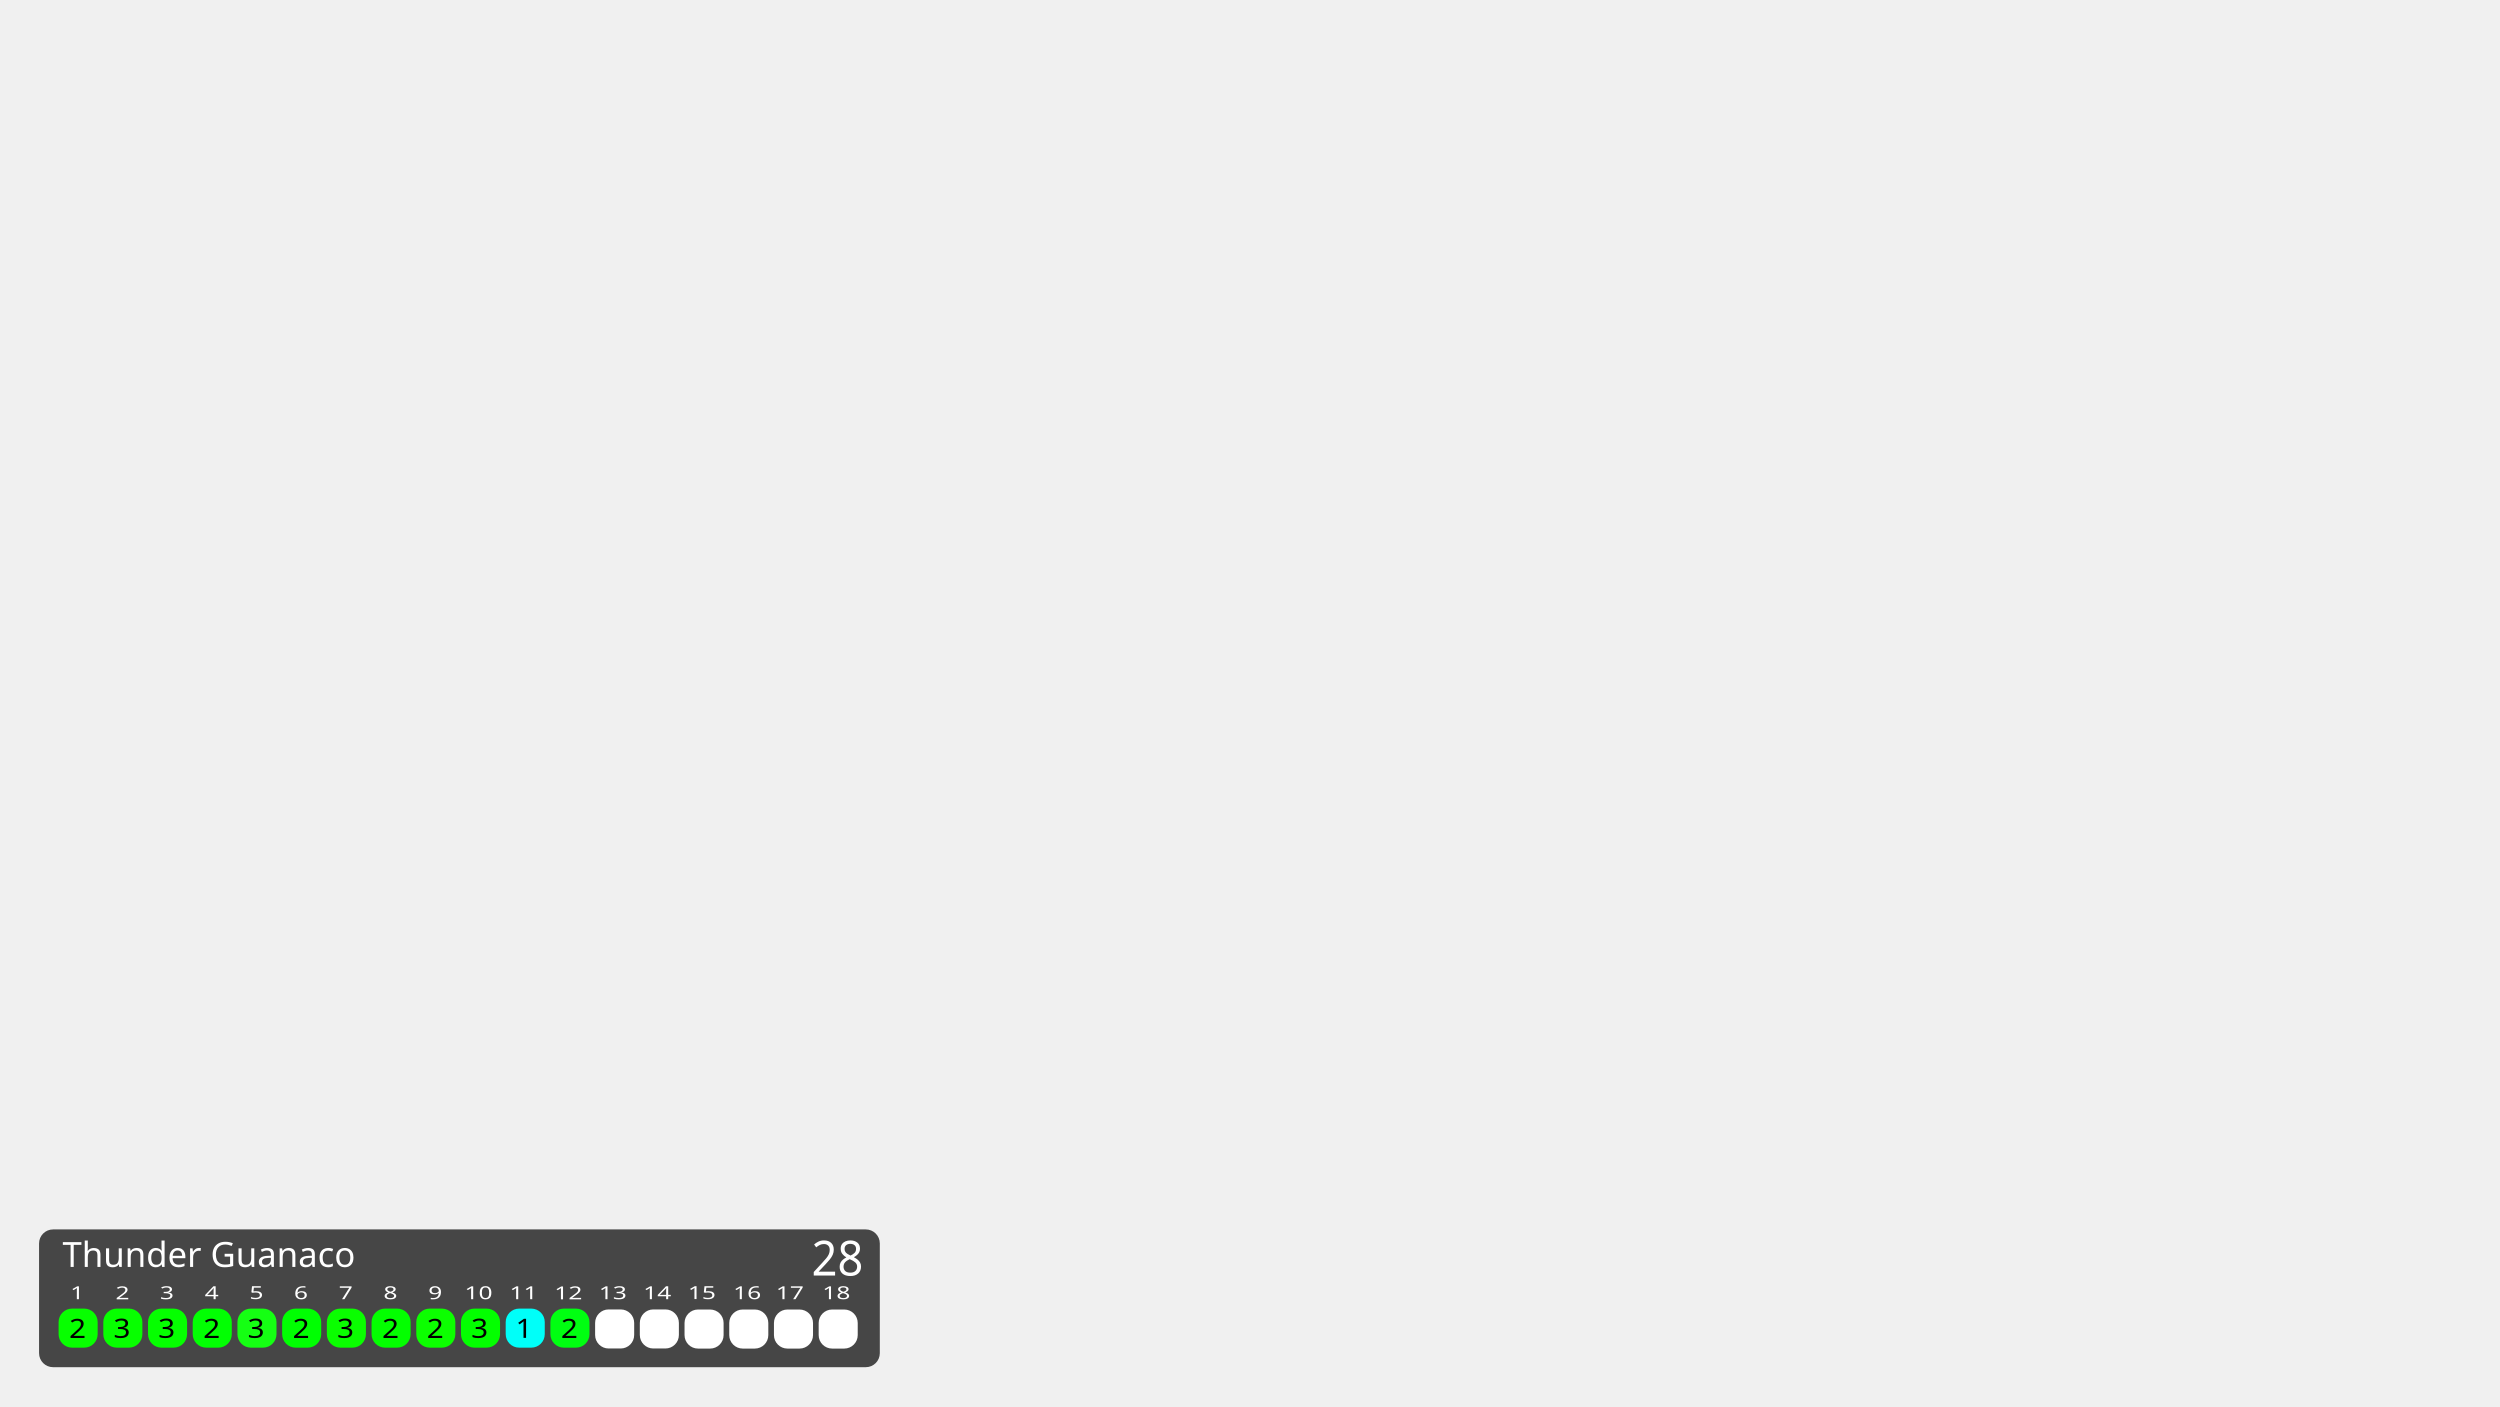
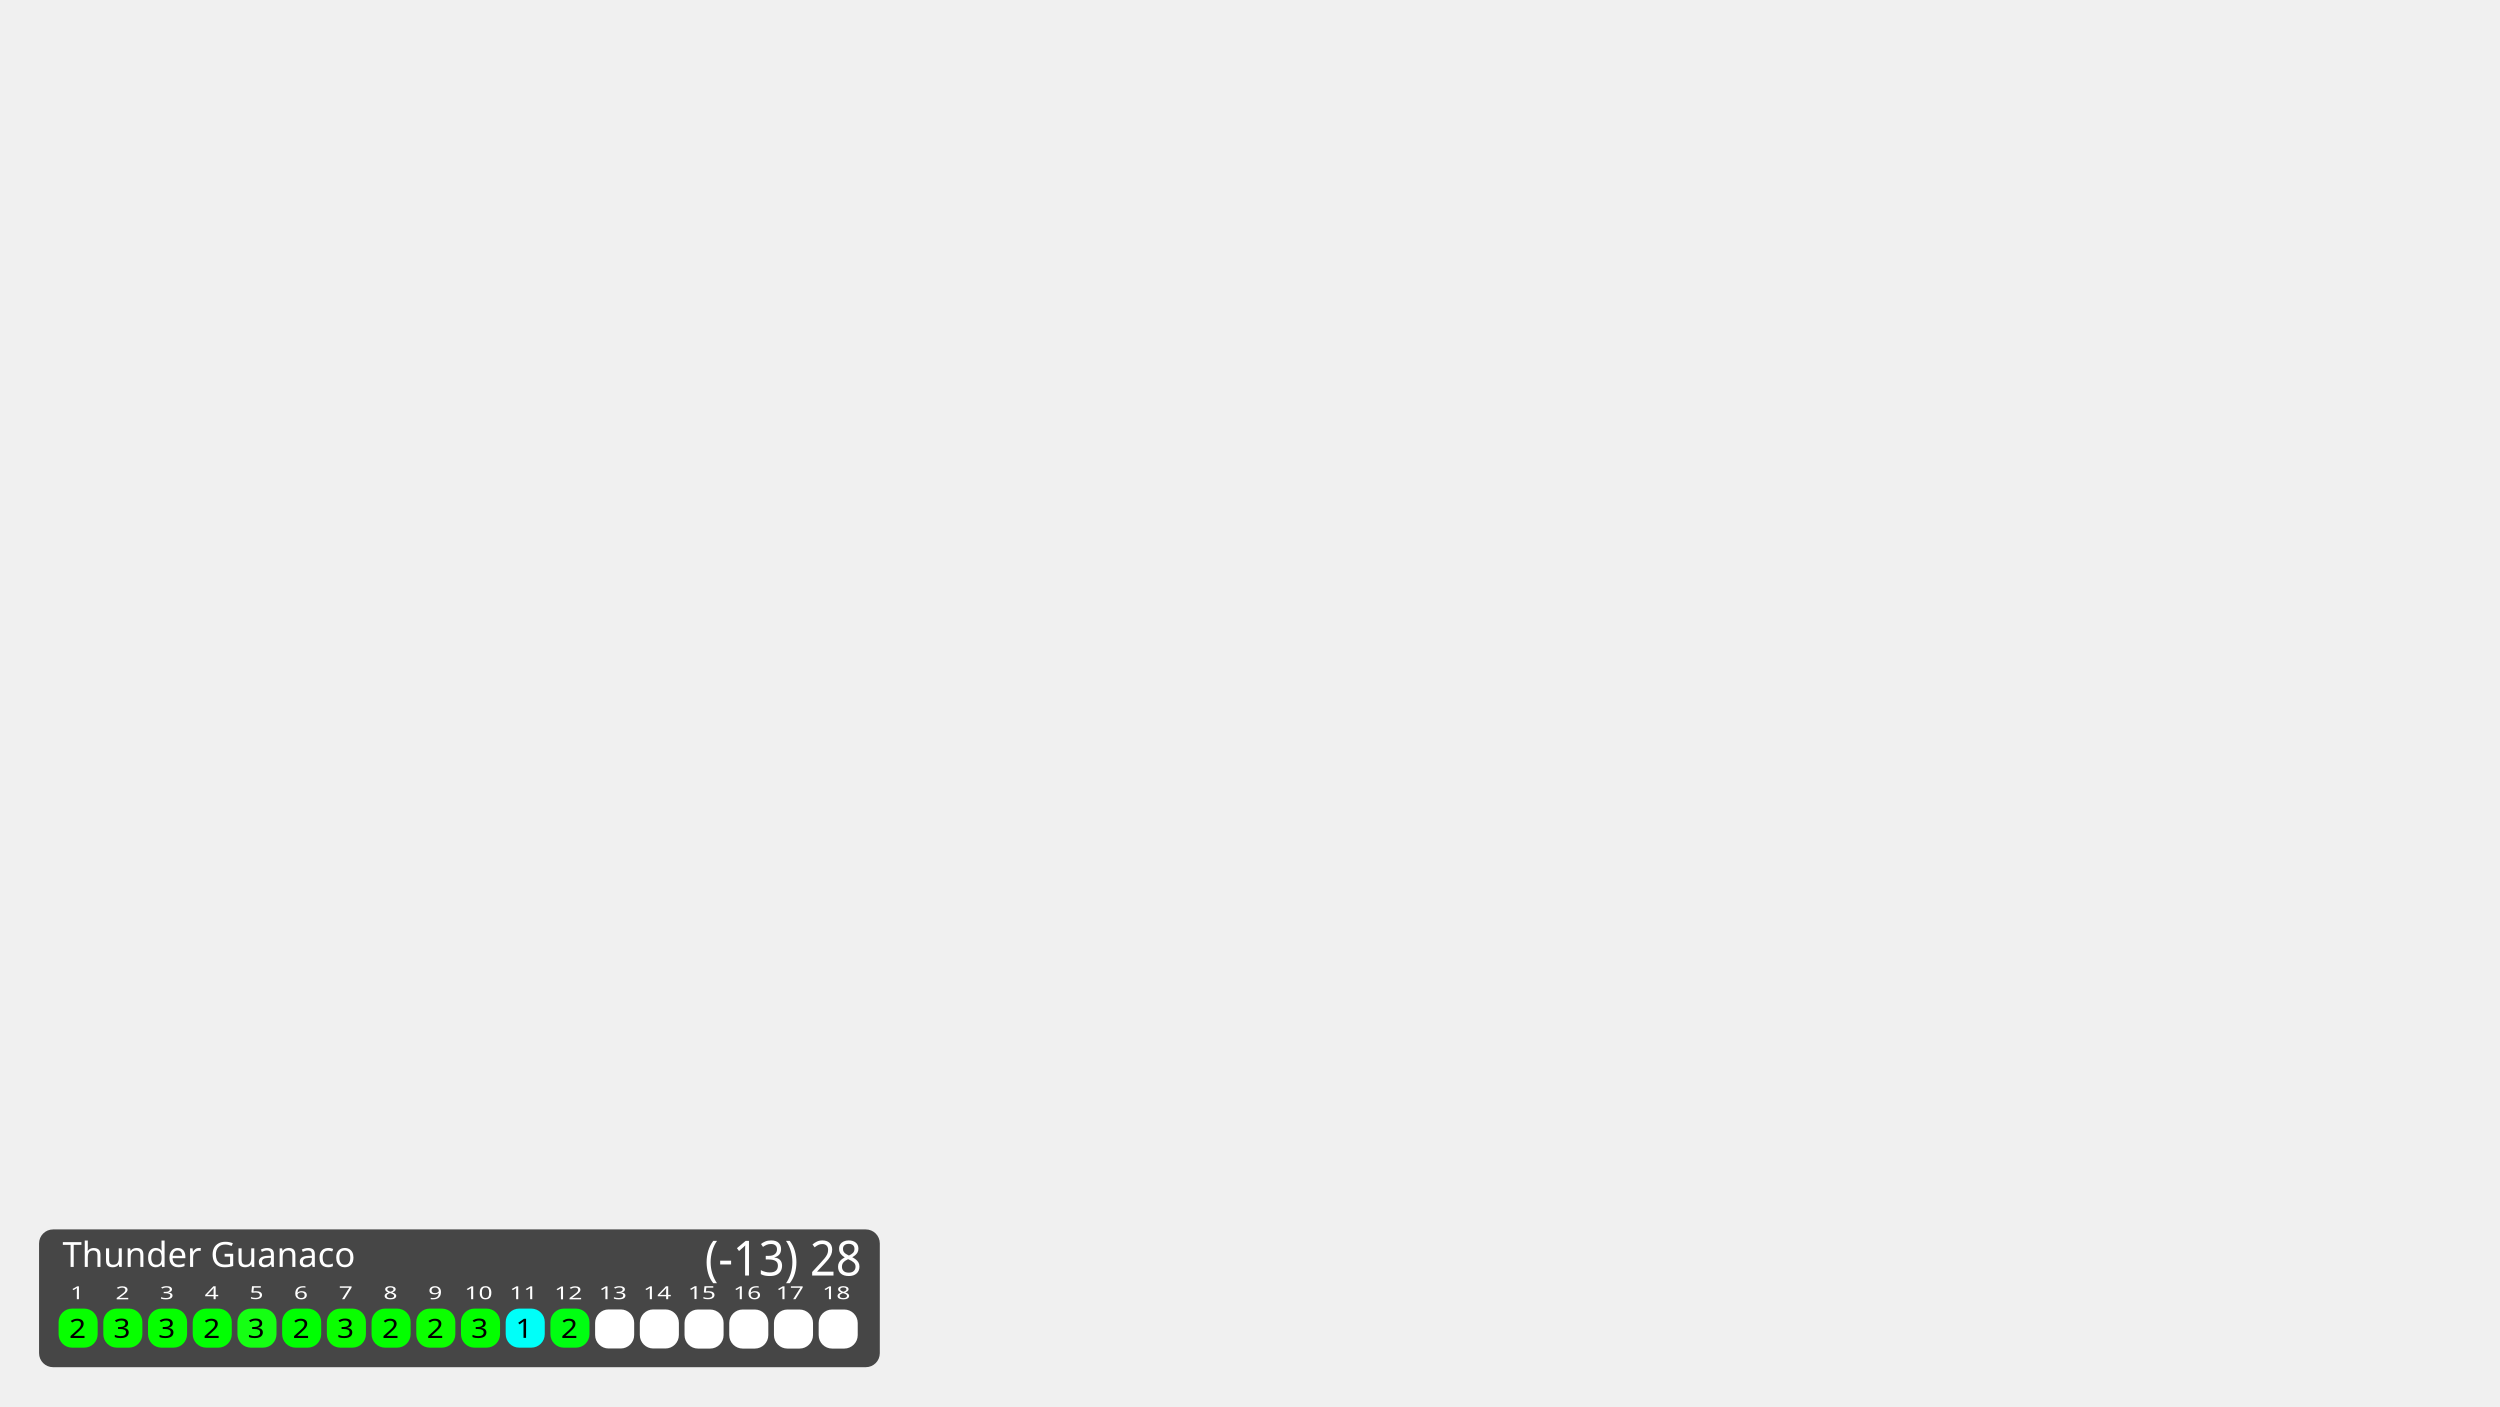
<svg xmlns="http://www.w3.org/2000/svg" width="1920px" height="1080px" viewBox="0 0 1920 1080" version="1.1" id="SVGRoot">
  <defs id="defs815" />
  <g id="layer1">
    <rect style="opacity:1;fill:#000000;fill-opacity:0.71;stroke:none;stroke-width:7.395;stroke-linejoin:bevel;stroke-miterlimit:4;stroke-dasharray:none;stroke-opacity:0.049" id="rect2470" width="645.696" height="105.8" x="30" y="944.2" ry="10.763" />
-     <text xml:space="preserve" style="font-style:normal;font-weight:normal;font-size:35.98px;line-height:1.25;font-family:sans-serif;letter-spacing:0px;word-spacing:0px;fill:#000000;fill-opacity:1;stroke:none;stroke-width:0.899" x="645.789" y="945.486" id="text2486" transform="scale(0.9651485,1.03611)">
-       <tspan id="tspan2484" x="645.789" y="945.486" style="font-style:normal;font-variant:normal;font-weight:normal;font-stretch:normal;font-family:'Noto Sans';-inkscape-font-specification:'Noto Sans';fill:#ffffff;fill-opacity:1;stroke-width:0.899">28</tspan>
+     <text xml:space="preserve" style="font-style:normal;font-weight:normal;font-size:35.98px;line-height:1.25;font-family:sans-serif;letter-spacing:0px;word-spacing:0px;fill:#000000;fill-opacity:1;stroke:none;stroke-width:0.899" x="560.828" y="945.486" id="text2486" transform="scale(0.9651485,1.03611)">
+       <tspan id="tspan2484" x="560.828" y="945.486" style="font-style:normal;font-variant:normal;font-weight:normal;font-stretch:normal;font-family:'Noto Sans';-inkscape-font-specification:'Noto Sans';fill:#ffffff;fill-opacity:1;stroke-width:0.899">(-13) 28</tspan>
    </text>
    <rect style="opacity:1;fill:#07ff00;fill-opacity:1;stroke:none;stroke-width:1.971;stroke-linejoin:bevel;stroke-miterlimit:4;stroke-dasharray:none;stroke-opacity:0.049" id="rect2492" width="30" height="30" x="45" y="1005" ry="10.357" />
    <rect style="opacity:1;fill:#07ff00;fill-opacity:1;stroke:none;stroke-width:1.971;stroke-linejoin:bevel;stroke-miterlimit:4;stroke-dasharray:none;stroke-opacity:0.049" id="rect2492-3" width="30" height="30" x="79.337" y="1005" ry="10.357" />
    <rect style="opacity:1;fill:#05ff00;fill-opacity:1;stroke:none;stroke-width:1.971;stroke-linejoin:bevel;stroke-miterlimit:4;stroke-dasharray:none;stroke-opacity:0.049" id="rect2492-5" width="30" height="30" x="113.675" y="1005" ry="10.357" />
    <rect style="opacity:1;fill:#02ff03;fill-opacity:1;stroke:none;stroke-width:1.971;stroke-linejoin:bevel;stroke-miterlimit:4;stroke-dasharray:none;stroke-opacity:0.049" id="rect2492-3-3" width="30" height="30" x="148.012" y="1005" ry="10.357" />
    <rect style="opacity:1;fill:#15ff13;fill-opacity:1;stroke:none;stroke-width:1.971;stroke-linejoin:bevel;stroke-miterlimit:4;stroke-dasharray:none;stroke-opacity:0.049" id="rect2492-56" width="30" height="30" x="182.349" y="1005" ry="10.357" />
    <rect style="opacity:1;fill:#00ff02;fill-opacity:1;stroke:none;stroke-width:1.971;stroke-linejoin:bevel;stroke-miterlimit:4;stroke-dasharray:none;stroke-opacity:0.049" id="rect2492-3-2" width="30" height="30" x="216.687" y="1005" ry="10.357" />
    <rect style="opacity:1;fill:#0afe00;fill-opacity:1;stroke:none;stroke-width:1.971;stroke-linejoin:bevel;stroke-miterlimit:4;stroke-dasharray:none;stroke-opacity:0.049" id="rect2492-5-9" width="30" height="30" x="251.024" y="1005" ry="10.357" />
    <rect style="opacity:1;fill:#03ff00;fill-opacity:1;stroke:none;stroke-width:1.971;stroke-linejoin:bevel;stroke-miterlimit:4;stroke-dasharray:none;stroke-opacity:0.049" id="rect2492-3-3-1" width="30" height="30" x="285.361" y="1005" ry="10.357" />
    <rect style="opacity:1;fill:#0cff00;fill-opacity:1;stroke:none;stroke-width:1.971;stroke-linejoin:bevel;stroke-miterlimit:4;stroke-dasharray:none;stroke-opacity:0.049" id="rect2492-2" width="30" height="30" x="319.699" y="1005" ry="10.357" />
    <rect style="opacity:1;fill:#03ff00;fill-opacity:1;stroke:none;stroke-width:1.971;stroke-linejoin:bevel;stroke-miterlimit:4;stroke-dasharray:none;stroke-opacity:0.049" id="rect2492-3-7" width="30" height="30" x="354.036" y="1005" ry="10.357" />
    <rect style="opacity:1;fill:#00fff9;fill-opacity:1;stroke:none;stroke-width:1.971;stroke-linejoin:bevel;stroke-miterlimit:4;stroke-dasharray:none;stroke-opacity:0.049" id="rect2492-5-0" width="30" height="30" x="388.373" y="1005" ry="10.357" />
    <rect style="opacity:1;fill:#00ff11;fill-opacity:1;stroke:none;stroke-width:1.971;stroke-linejoin:bevel;stroke-miterlimit:4;stroke-dasharray:none;stroke-opacity:0.049" id="rect2492-3-3-9" width="30" height="30" x="422.711" y="1005" ry="10.357" />
    <rect style="opacity:1;fill:#ffffff;fill-opacity:1;stroke:none;stroke-width:1.971;stroke-linejoin:bevel;stroke-miterlimit:4;stroke-dasharray:none;stroke-opacity:0.049" id="rect2492-0" width="30" height="30" x="457.048" y="1005.646" ry="10.357" />
    <rect style="opacity:1;fill:#ffffff;fill-opacity:1;stroke:none;stroke-width:1.971;stroke-linejoin:bevel;stroke-miterlimit:4;stroke-dasharray:none;stroke-opacity:0.049" id="rect2492-3-6" width="30" height="30" x="491.385" y="1005.646" ry="10.357" />
    <rect style="opacity:1;fill:#ffffff;fill-opacity:1;stroke:none;stroke-width:1.971;stroke-linejoin:bevel;stroke-miterlimit:4;stroke-dasharray:none;stroke-opacity:0.049" id="rect2492-5-1" width="30" height="30" x="525.723" y="1005.707" ry="10.357" />
    <rect style="opacity:1;fill:#ffffff;fill-opacity:1;stroke:none;stroke-width:1.971;stroke-linejoin:bevel;stroke-miterlimit:4;stroke-dasharray:none;stroke-opacity:0.049" id="rect2492-3-3-5" width="30" height="30" x="560.06" y="1005.707" ry="10.357" />
    <rect style="opacity:1;fill:#ffffff;fill-opacity:1;stroke:none;stroke-width:1.971;stroke-linejoin:bevel;stroke-miterlimit:4;stroke-dasharray:none;stroke-opacity:0.049" id="rect2492-56-5" width="30" height="30" x="594.397" y="1005.707" ry="10.357" />
    <rect style="opacity:1;fill:#ffffff;fill-opacity:1;stroke:none;stroke-width:1.971;stroke-linejoin:bevel;stroke-miterlimit:4;stroke-dasharray:none;stroke-opacity:0.049" id="rect2492-3-2-4" width="30" height="30" x="628.735" y="1005.707" ry="10.357" />
    <text xml:space="preserve" style="font-style:normal;font-weight:normal;font-size:16.124px;line-height:1.25;font-family:sans-serif;letter-spacing:0px;word-spacing:0px;fill:#ffffff;fill-opacity:1;stroke:none;stroke-width:0.403" x="46.208" y="1164.85" id="text848" transform="scale(1.167445,0.8565716)">
      <tspan id="tspan846" x="46.208" y="1164.85" style="fill:#ffffff;fill-opacity:1;stroke-width:0.403">1</tspan>
    </text>
    <text xml:space="preserve" style="font-style:normal;font-weight:normal;font-size:16.124px;line-height:1.25;font-family:sans-serif;letter-spacing:0px;word-spacing:0px;fill:#ffffff;fill-opacity:1;stroke:none;stroke-width:0.403" x="75.978" y="1164.956" id="text848-7" transform="scale(1.167445,0.8565716)">
      <tspan id="tspan846-5" x="75.978" y="1164.956" style="fill:#ffffff;fill-opacity:1;stroke-width:0.403">2</tspan>
    </text>
    <text xml:space="preserve" style="font-style:normal;font-weight:normal;font-size:16.124px;line-height:1.25;font-family:sans-serif;letter-spacing:0px;word-spacing:0px;fill:#ffffff;fill-opacity:1;stroke:none;stroke-width:0.403" x="105.205" y="1164.842" id="text848-7-3" transform="scale(1.167445,0.8565716)">
      <tspan id="tspan846-5-5" x="105.205" y="1164.842" style="fill:#ffffff;fill-opacity:1;stroke-width:0.403">3</tspan>
    </text>
    <text xml:space="preserve" style="font-style:normal;font-weight:normal;font-size:16.124px;line-height:1.25;font-family:sans-serif;letter-spacing:0px;word-spacing:0px;fill:#ffffff;fill-opacity:1;stroke:none;stroke-width:0.403" x="134.644" y="1164.85" id="text848-7-3-6" transform="scale(1.167445,0.8565716)">
      <tspan id="tspan846-5-5-2" x="134.644" y="1164.85" style="fill:#ffffff;fill-opacity:1;stroke-width:0.403">4</tspan>
    </text>
    <text xml:space="preserve" style="font-style:normal;font-weight:normal;font-size:16.124px;line-height:1.25;font-family:sans-serif;letter-spacing:0px;word-spacing:0px;fill:#ffffff;fill-opacity:1;stroke:none;stroke-width:0.403" x="164.08" y="1164.736" id="text848-7-3-6-9" transform="scale(1.167445,0.8565716)">
      <tspan id="tspan846-5-5-2-1" x="164.08" y="1164.736" style="fill:#ffffff;fill-opacity:1;stroke-width:0.403">5</tspan>
    </text>
    <text xml:space="preserve" style="font-style:normal;font-weight:normal;font-size:16.124px;line-height:1.25;font-family:sans-serif;letter-spacing:0px;word-spacing:0px;fill:#ffffff;fill-opacity:1;stroke:none;stroke-width:0.403" x="193.354" y="1164.842" id="text848-7-3-6-9-2" transform="scale(1.167445,0.8565716)">
      <tspan id="tspan846-5-5-2-1-7" x="193.354" y="1164.842" style="fill:#ffffff;fill-opacity:1;stroke-width:0.403">6</tspan>
    </text>
    <text xml:space="preserve" style="font-style:normal;font-weight:normal;font-size:16.124px;line-height:1.25;font-family:sans-serif;letter-spacing:0px;word-spacing:0px;fill:#ffffff;fill-opacity:1;stroke:none;stroke-width:0.403" x="222.848" y="1164.85" id="text848-7-3-6-9-2-0" transform="scale(1.167445,0.8565716)">
      <tspan id="tspan846-5-5-2-1-7-9" x="222.848" y="1164.85" style="fill:#ffffff;fill-opacity:1;stroke-width:0.403">7</tspan>
    </text>
    <text xml:space="preserve" style="font-style:normal;font-weight:normal;font-size:16.124px;line-height:1.25;font-family:sans-serif;letter-spacing:0px;word-spacing:0px;fill:#ffffff;fill-opacity:1;stroke:none;stroke-width:0.403" x="252.236" y="1164.842" id="text848-7-3-6-9-2-0-3" transform="scale(1.167445,0.8565716)">
      <tspan id="tspan846-5-5-2-1-7-9-6" x="252.236" y="1164.842" style="fill:#ffffff;fill-opacity:1;stroke-width:0.403">8</tspan>
    </text>
    <text xml:space="preserve" style="font-style:normal;font-weight:normal;font-size:16.124px;line-height:1.25;font-family:sans-serif;letter-spacing:0px;word-spacing:0px;fill:#ffffff;fill-opacity:1;stroke:none;stroke-width:0.403" x="281.703" y="1164.842" id="text848-7-3-6-9-2-0-3-0" transform="scale(1.167445,0.8565716)">
      <tspan id="tspan846-5-5-2-1-7-9-6-6" x="281.703" y="1164.842" style="fill:#ffffff;fill-opacity:1;stroke-width:0.403">9</tspan>
    </text>
    <text xml:space="preserve" style="font-style:normal;font-weight:normal;font-size:16.124px;line-height:1.25;font-family:sans-serif;letter-spacing:0px;word-spacing:0px;fill:#ffffff;fill-opacity:1;stroke:none;stroke-width:0.403" x="305.573" y="1164.842" id="text848-7-3-6-9-2-0-3-2" transform="scale(1.167445,0.8565716)">
      <tspan id="tspan846-5-5-2-1-7-9-6-61" x="305.573" y="1164.842" style="fill:#ffffff;fill-opacity:1;stroke-width:0.403">10</tspan>
    </text>
    <text xml:space="preserve" style="font-style:normal;font-weight:normal;font-size:16.124px;line-height:1.25;font-family:sans-serif;letter-spacing:0px;word-spacing:0px;fill:#ffffff;fill-opacity:1;stroke:none;stroke-width:0.403" x="335.193" y="1164.85" id="text848-7-3-6-9-2-0-3-2-8" transform="scale(1.167445,0.8565716)">
      <tspan id="tspan846-5-5-2-1-7-9-6-61-7" x="335.193" y="1164.85" style="fill:#ffffff;fill-opacity:1;stroke-width:0.403">11</tspan>
    </text>
    <text xml:space="preserve" style="font-style:normal;font-weight:normal;font-size:16.124px;line-height:1.25;font-family:sans-serif;letter-spacing:0px;word-spacing:0px;fill:#ffffff;fill-opacity:1;stroke:none;stroke-width:0.403" x="364.668" y="1164.956" id="text848-7-3-6-9-2-0-3-2-8-9" transform="scale(1.167445,0.8565716)">
      <tspan id="tspan846-5-5-2-1-7-9-6-61-7-2" x="364.668" y="1164.956" style="fill:#ffffff;fill-opacity:1;stroke-width:0.403">12</tspan>
    </text>
    <text xml:space="preserve" style="font-style:normal;font-weight:normal;font-size:16.124px;line-height:1.25;font-family:sans-serif;letter-spacing:0px;word-spacing:0px;fill:#ffffff;fill-opacity:1;stroke:none;stroke-width:0.403" x="393.918" y="1164.842" id="text848-7-3-6-9-2-0-3-2-8-9-0" transform="scale(1.167445,0.8565716)">
      <tspan id="tspan846-5-5-2-1-7-9-6-61-7-2-2" x="393.918" y="1164.842" style="fill:#ffffff;fill-opacity:1;stroke-width:0.403">13</tspan>
    </text>
    <text xml:space="preserve" style="font-style:normal;font-weight:normal;font-size:16.124px;line-height:1.25;font-family:sans-serif;letter-spacing:0px;word-spacing:0px;fill:#ffffff;fill-opacity:1;stroke:none;stroke-width:0.403" x="423.137" y="1164.85" id="text848-7-3-6-9-2-0-3-2-8-9-0-3" transform="scale(1.167445,0.8565716)">
      <tspan id="tspan846-5-5-2-1-7-9-6-61-7-2-2-7" x="423.137" y="1164.85" style="fill:#ffffff;fill-opacity:1;stroke-width:0.403">14</tspan>
    </text>
    <text xml:space="preserve" style="font-style:normal;font-weight:normal;font-size:16.124px;line-height:1.25;font-family:sans-serif;letter-spacing:0px;word-spacing:0px;fill:#ffffff;fill-opacity:1;stroke:none;stroke-width:0.403" x="452.496" y="1164.736" id="text848-7-3-6-9-2-0-3-2-8-9-0-3-5" transform="scale(1.167445,0.8565716)">
      <tspan id="tspan846-5-5-2-1-7-9-6-61-7-2-2-7-9" x="452.496" y="1164.736" style="fill:#ffffff;fill-opacity:1;stroke-width:0.403">15</tspan>
    </text>
    <text xml:space="preserve" style="font-style:normal;font-weight:normal;font-size:16.124px;line-height:1.25;font-family:sans-serif;letter-spacing:0px;word-spacing:0px;fill:#ffffff;fill-opacity:1;stroke:none;stroke-width:0.403" x="482.3" y="1164.842" id="text848-7-3-6-9-2-0-3-2-8-9-0-3-5-2" transform="scale(1.167445,0.8565716)">
      <tspan id="tspan846-5-5-2-1-7-9-6-61-7-2-2-7-9-2" x="482.3" y="1164.842" style="fill:#ffffff;fill-opacity:1;stroke-width:0.403">16</tspan>
    </text>
    <text xml:space="preserve" style="font-style:normal;font-weight:normal;font-size:16.124px;line-height:1.25;font-family:sans-serif;letter-spacing:0px;word-spacing:0px;fill:#ffffff;fill-opacity:1;stroke:none;stroke-width:0.403" x="510.37" y="1164.85" id="text848-7-3-6-9-2-0-3-2-8-9-0-3-5-2-8" transform="scale(1.167445,0.8565716)">
      <tspan id="tspan846-5-5-2-1-7-9-6-61-7-2-2-7-9-2-9" x="510.37" y="1164.85" style="fill:#ffffff;fill-opacity:1;stroke-width:0.403">17</tspan>
    </text>
    <text xml:space="preserve" style="font-style:normal;font-weight:normal;font-size:16.124px;line-height:1.25;font-family:sans-serif;letter-spacing:0px;word-spacing:0px;fill:#ffffff;fill-opacity:1;stroke:none;stroke-width:0.403" x="540.959" y="1164.842" id="text848-7-3-6-9-2-0-3-2-8-9-0-3-5-2-8-7" transform="scale(1.167445,0.8565716)">
      <tspan id="tspan846-5-5-2-1-7-9-6-61-7-2-2-7-9-2-9-3" x="540.959" y="1164.842" style="fill:#ffffff;fill-opacity:1;stroke-width:0.403">18</tspan>
    </text>
    <text xml:space="preserve" style="font-style:normal;font-weight:normal;font-size:40px;line-height:1.25;font-family:sans-serif;letter-spacing:0px;word-spacing:0px;fill:#000000;fill-opacity:1;stroke:none" x="48" y="973" id="text871">
      <tspan id="tspan869" x="48" y="973" style="font-size:26.667px;line-height:1.25;fill:#ffffff">Thunder Guanaco</tspan>
    </text>
    <text xml:space="preserve" style="font-style:normal;font-weight:normal;font-size:21.561px;line-height:1.25;font-family:sans-serif;letter-spacing:0px;word-spacing:0px;fill:#000000;fill-opacity:1;stroke:none;stroke-width:0.539" x="50.376" y="1082.713" id="text1166" transform="scale(1.05364,0.9490912)">
      <tspan id="tspan1164" x="50.376" y="1082.713" style="stroke-width:0.539">2</tspan>
    </text>
    <text xml:space="preserve" style="font-style:normal;font-weight:normal;font-size:21.561px;line-height:1.25;font-family:sans-serif;letter-spacing:0px;word-spacing:0px;fill:#000000;fill-opacity:1;stroke:none;stroke-width:0.539" x="82.718" y="1082.561" id="text1166-3" transform="scale(1.05364,0.9490912)">
      <tspan id="tspan1164-6" x="82.718" y="1082.561" style="stroke-width:0.539">3</tspan>
    </text>
    <text xml:space="preserve" style="font-style:normal;font-weight:normal;font-size:21.561px;line-height:1.25;font-family:sans-serif;letter-spacing:0px;word-spacing:0px;fill:#000000;fill-opacity:1;stroke:none;stroke-width:0.539" x="115.307" y="1082.561" id="text1166-3-7" transform="scale(1.05364,0.9490912)">
      <tspan id="tspan1164-6-5" x="115.307" y="1082.561" style="stroke-width:0.539">3</tspan>
    </text>
    <text xml:space="preserve" style="font-style:normal;font-weight:normal;font-size:21.561px;line-height:1.25;font-family:sans-serif;letter-spacing:0px;word-spacing:0px;fill:#000000;fill-opacity:1;stroke:none;stroke-width:0.539" x="148.144" y="1082.713" id="text1166-9" transform="scale(1.05364,0.9490912)">
      <tspan id="tspan1164-1" x="148.144" y="1082.713" style="stroke-width:0.539">2</tspan>
    </text>
    <text xml:space="preserve" style="font-style:normal;font-weight:normal;font-size:21.561px;line-height:1.25;font-family:sans-serif;letter-spacing:0px;word-spacing:0px;fill:#000000;fill-opacity:1;stroke:none;stroke-width:0.539" x="180.486" y="1082.561" id="text1166-3-7-2" transform="scale(1.05364,0.9490912)">
      <tspan id="tspan1164-6-5-7" x="180.486" y="1082.561" style="stroke-width:0.539">3</tspan>
    </text>
    <text xml:space="preserve" style="font-style:normal;font-weight:normal;font-size:21.561px;line-height:1.25;font-family:sans-serif;letter-spacing:0px;word-spacing:0px;fill:#000000;fill-opacity:1;stroke:none;stroke-width:0.539" x="213.323" y="1082.713" id="text1166-9-0" transform="scale(1.05364,0.9490912)">
      <tspan id="tspan1164-1-9" x="213.323" y="1082.713" style="stroke-width:0.539">2</tspan>
    </text>
    <text xml:space="preserve" style="font-style:normal;font-weight:normal;font-size:21.561px;line-height:1.25;font-family:sans-serif;letter-spacing:0px;word-spacing:0px;fill:#000000;fill-opacity:1;stroke:none;stroke-width:0.539" x="245.664" y="1082.561" id="text1166-3-7-2-3" transform="scale(1.05364,0.9490912)">
      <tspan id="tspan1164-6-5-7-6" x="245.664" y="1082.561" style="stroke-width:0.539">3</tspan>
    </text>
    <text xml:space="preserve" style="font-style:normal;font-weight:normal;font-size:21.561px;line-height:1.25;font-family:sans-serif;letter-spacing:0px;word-spacing:0px;fill:#000000;fill-opacity:1;stroke:none;stroke-width:0.539" x="278.501" y="1082.713" id="text1166-9-0-0" transform="scale(1.05364,0.9490912)">
      <tspan id="tspan1164-1-9-6" x="278.501" y="1082.713" style="stroke-width:0.539">2</tspan>
    </text>
    <text xml:space="preserve" style="font-style:normal;font-weight:normal;font-size:21.561px;line-height:1.25;font-family:sans-serif;letter-spacing:0px;word-spacing:0px;fill:#000000;fill-opacity:1;stroke:none;stroke-width:0.539" x="311.09" y="1082.713" id="text1166-9-0-0-2" transform="scale(1.05364,0.9490912)">
      <tspan id="tspan1164-1-9-6-6" x="311.09" y="1082.713" style="stroke-width:0.539">2</tspan>
    </text>
    <text xml:space="preserve" style="font-style:normal;font-weight:normal;font-size:21.561px;line-height:1.25;font-family:sans-serif;letter-spacing:0px;word-spacing:0px;fill:#000000;fill-opacity:1;stroke:none;stroke-width:0.539" x="343.432" y="1082.561" id="text1166-3-7-2-3-7" transform="scale(1.05364,0.9490912)">
      <tspan id="tspan1164-6-5-7-6-9" x="343.432" y="1082.561" style="stroke-width:0.539">3</tspan>
    </text>
    <text xml:space="preserve" style="font-style:normal;font-weight:normal;font-size:21.561px;line-height:1.25;font-family:sans-serif;letter-spacing:0px;word-spacing:0px;fill:#000000;fill-opacity:1;stroke:none;stroke-width:0.539" x="375.79" y="1082.571" id="text1166-3-7-2-3-7-2" transform="scale(1.05364,0.9490912)">
      <tspan id="tspan1164-6-5-7-6-9-0" x="375.79" y="1082.571" style="stroke-width:0.539">1</tspan>
    </text>
    <text xml:space="preserve" style="font-style:normal;font-weight:normal;font-size:21.561px;line-height:1.25;font-family:sans-serif;letter-spacing:0px;word-spacing:0px;fill:#000000;fill-opacity:1;stroke:none;stroke-width:0.539" x="408.858" y="1082.713" id="text1166-9-0-0-2-2" transform="scale(1.05364,0.9490912)">
      <tspan id="tspan1164-1-9-6-6-3" x="408.858" y="1082.713" style="stroke-width:0.539">2</tspan>
    </text>
  </g>
</svg>
